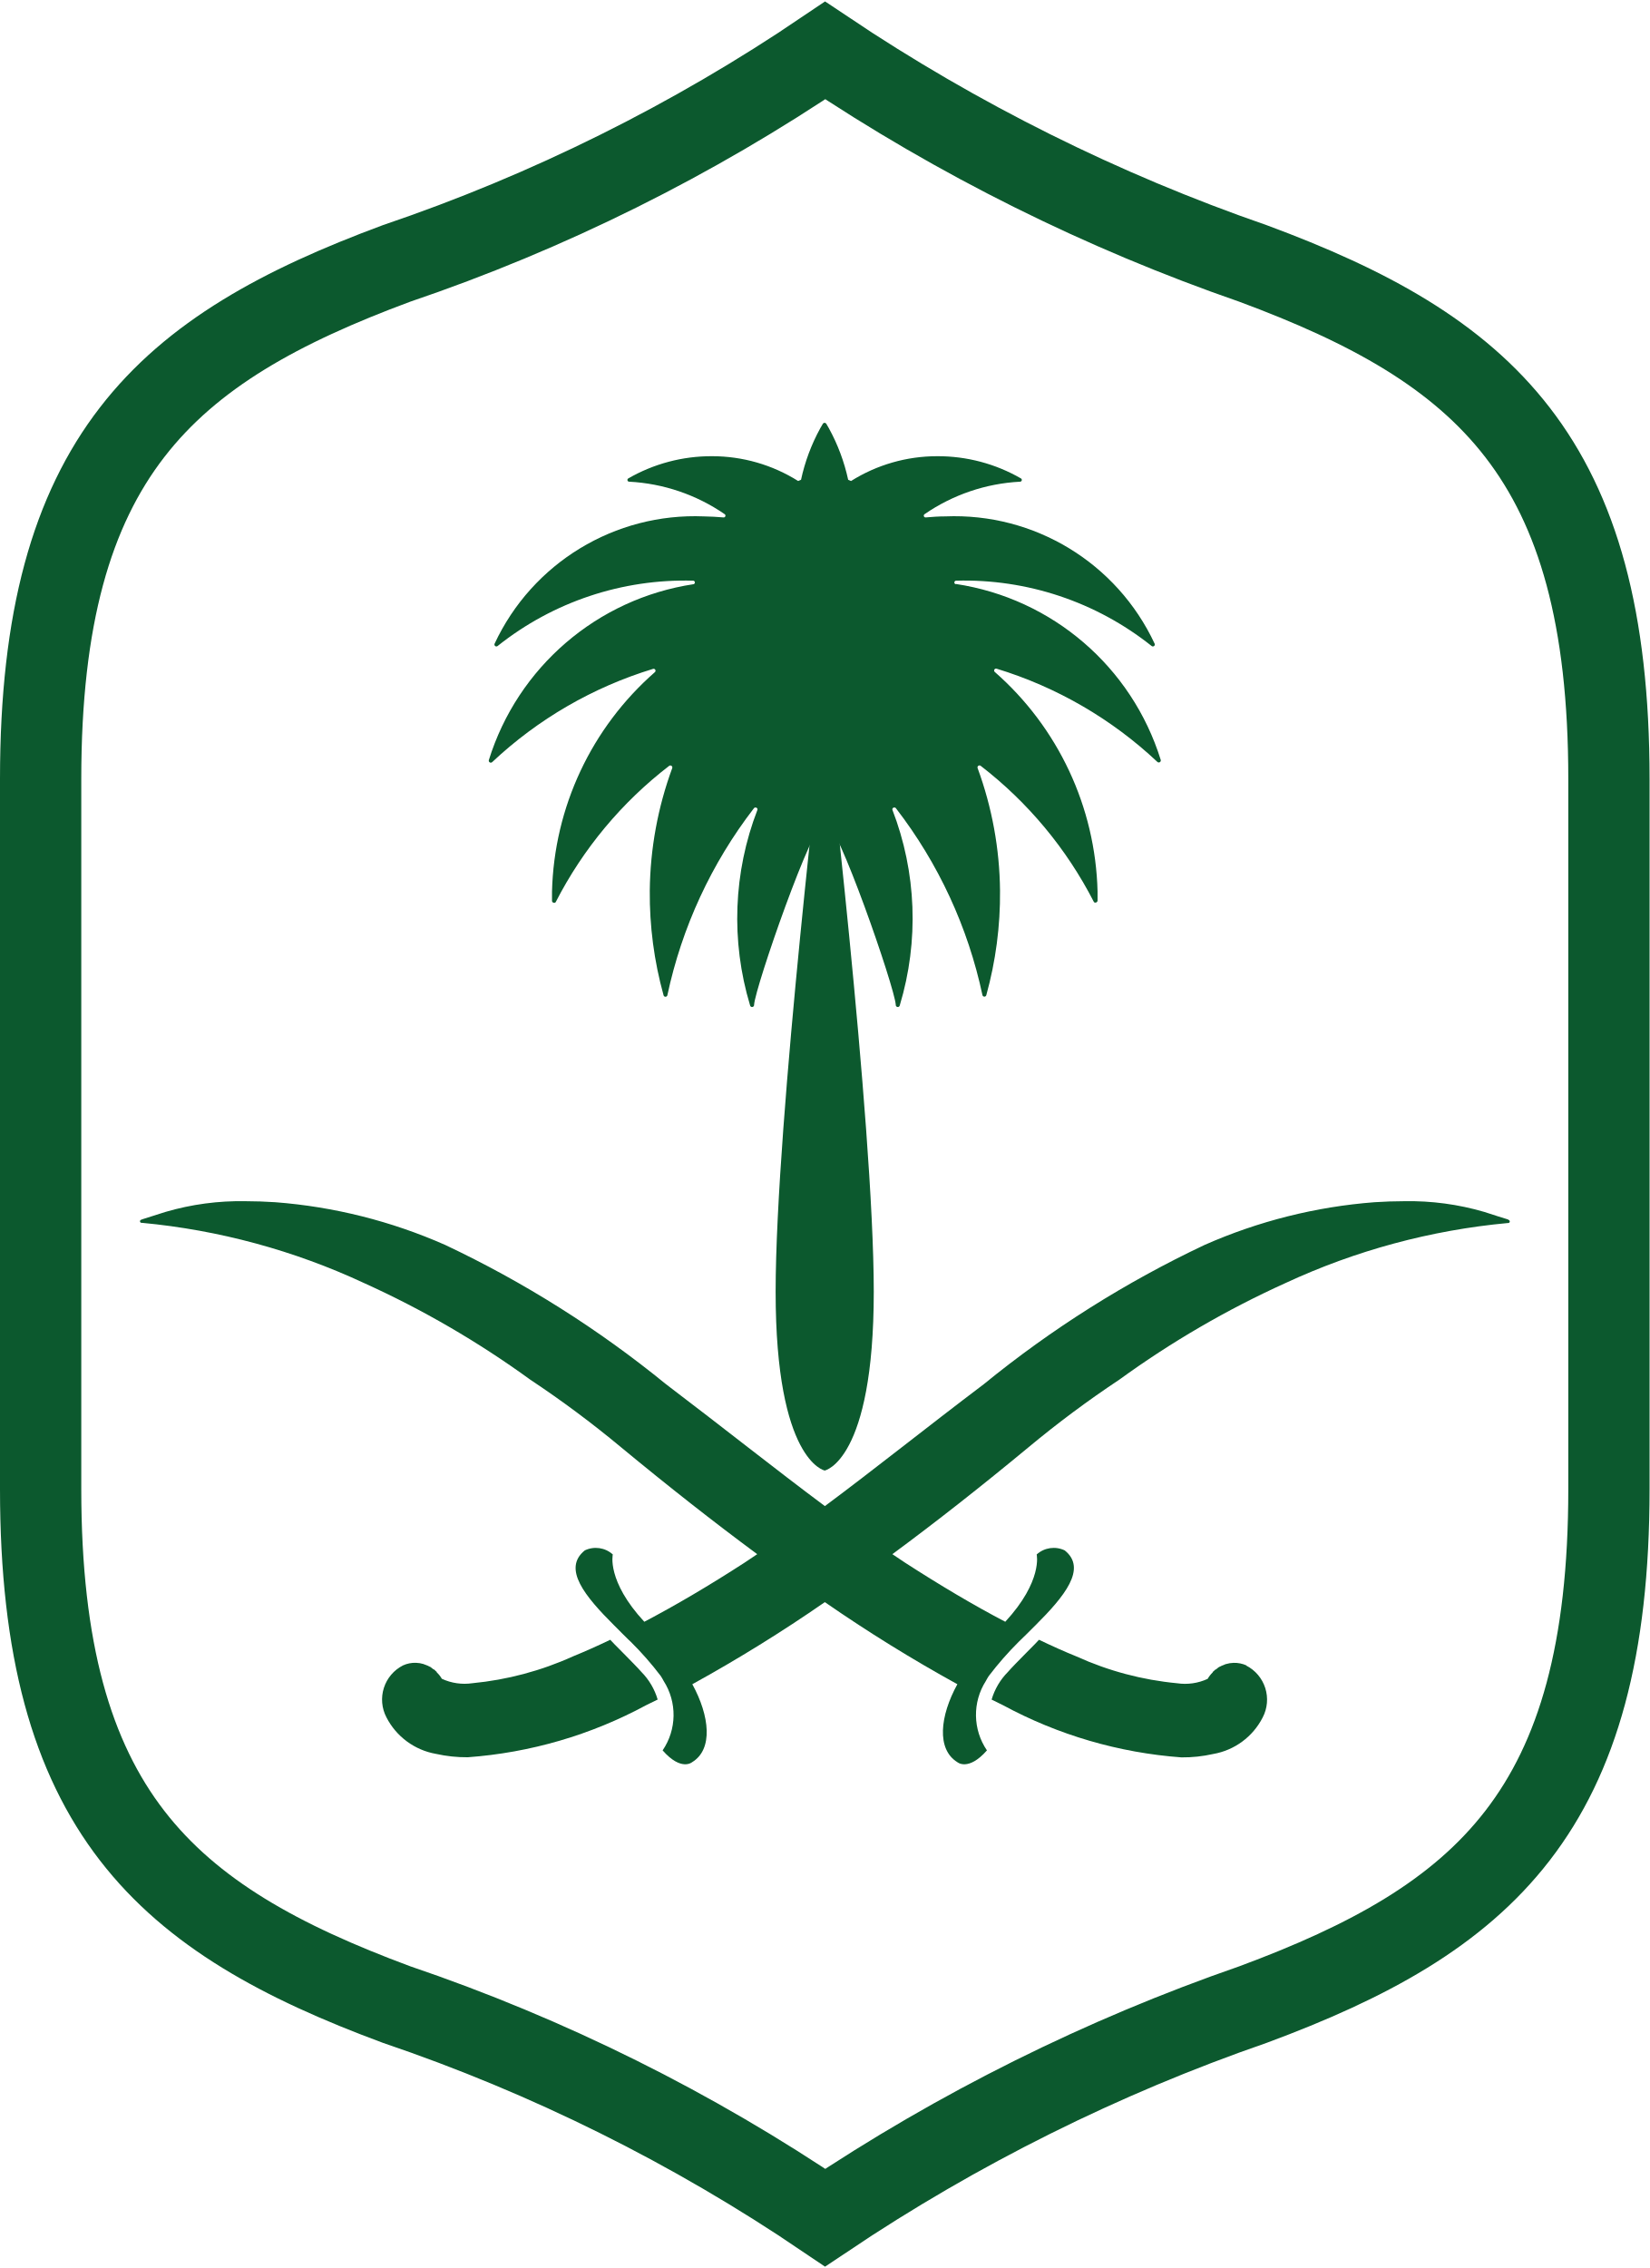
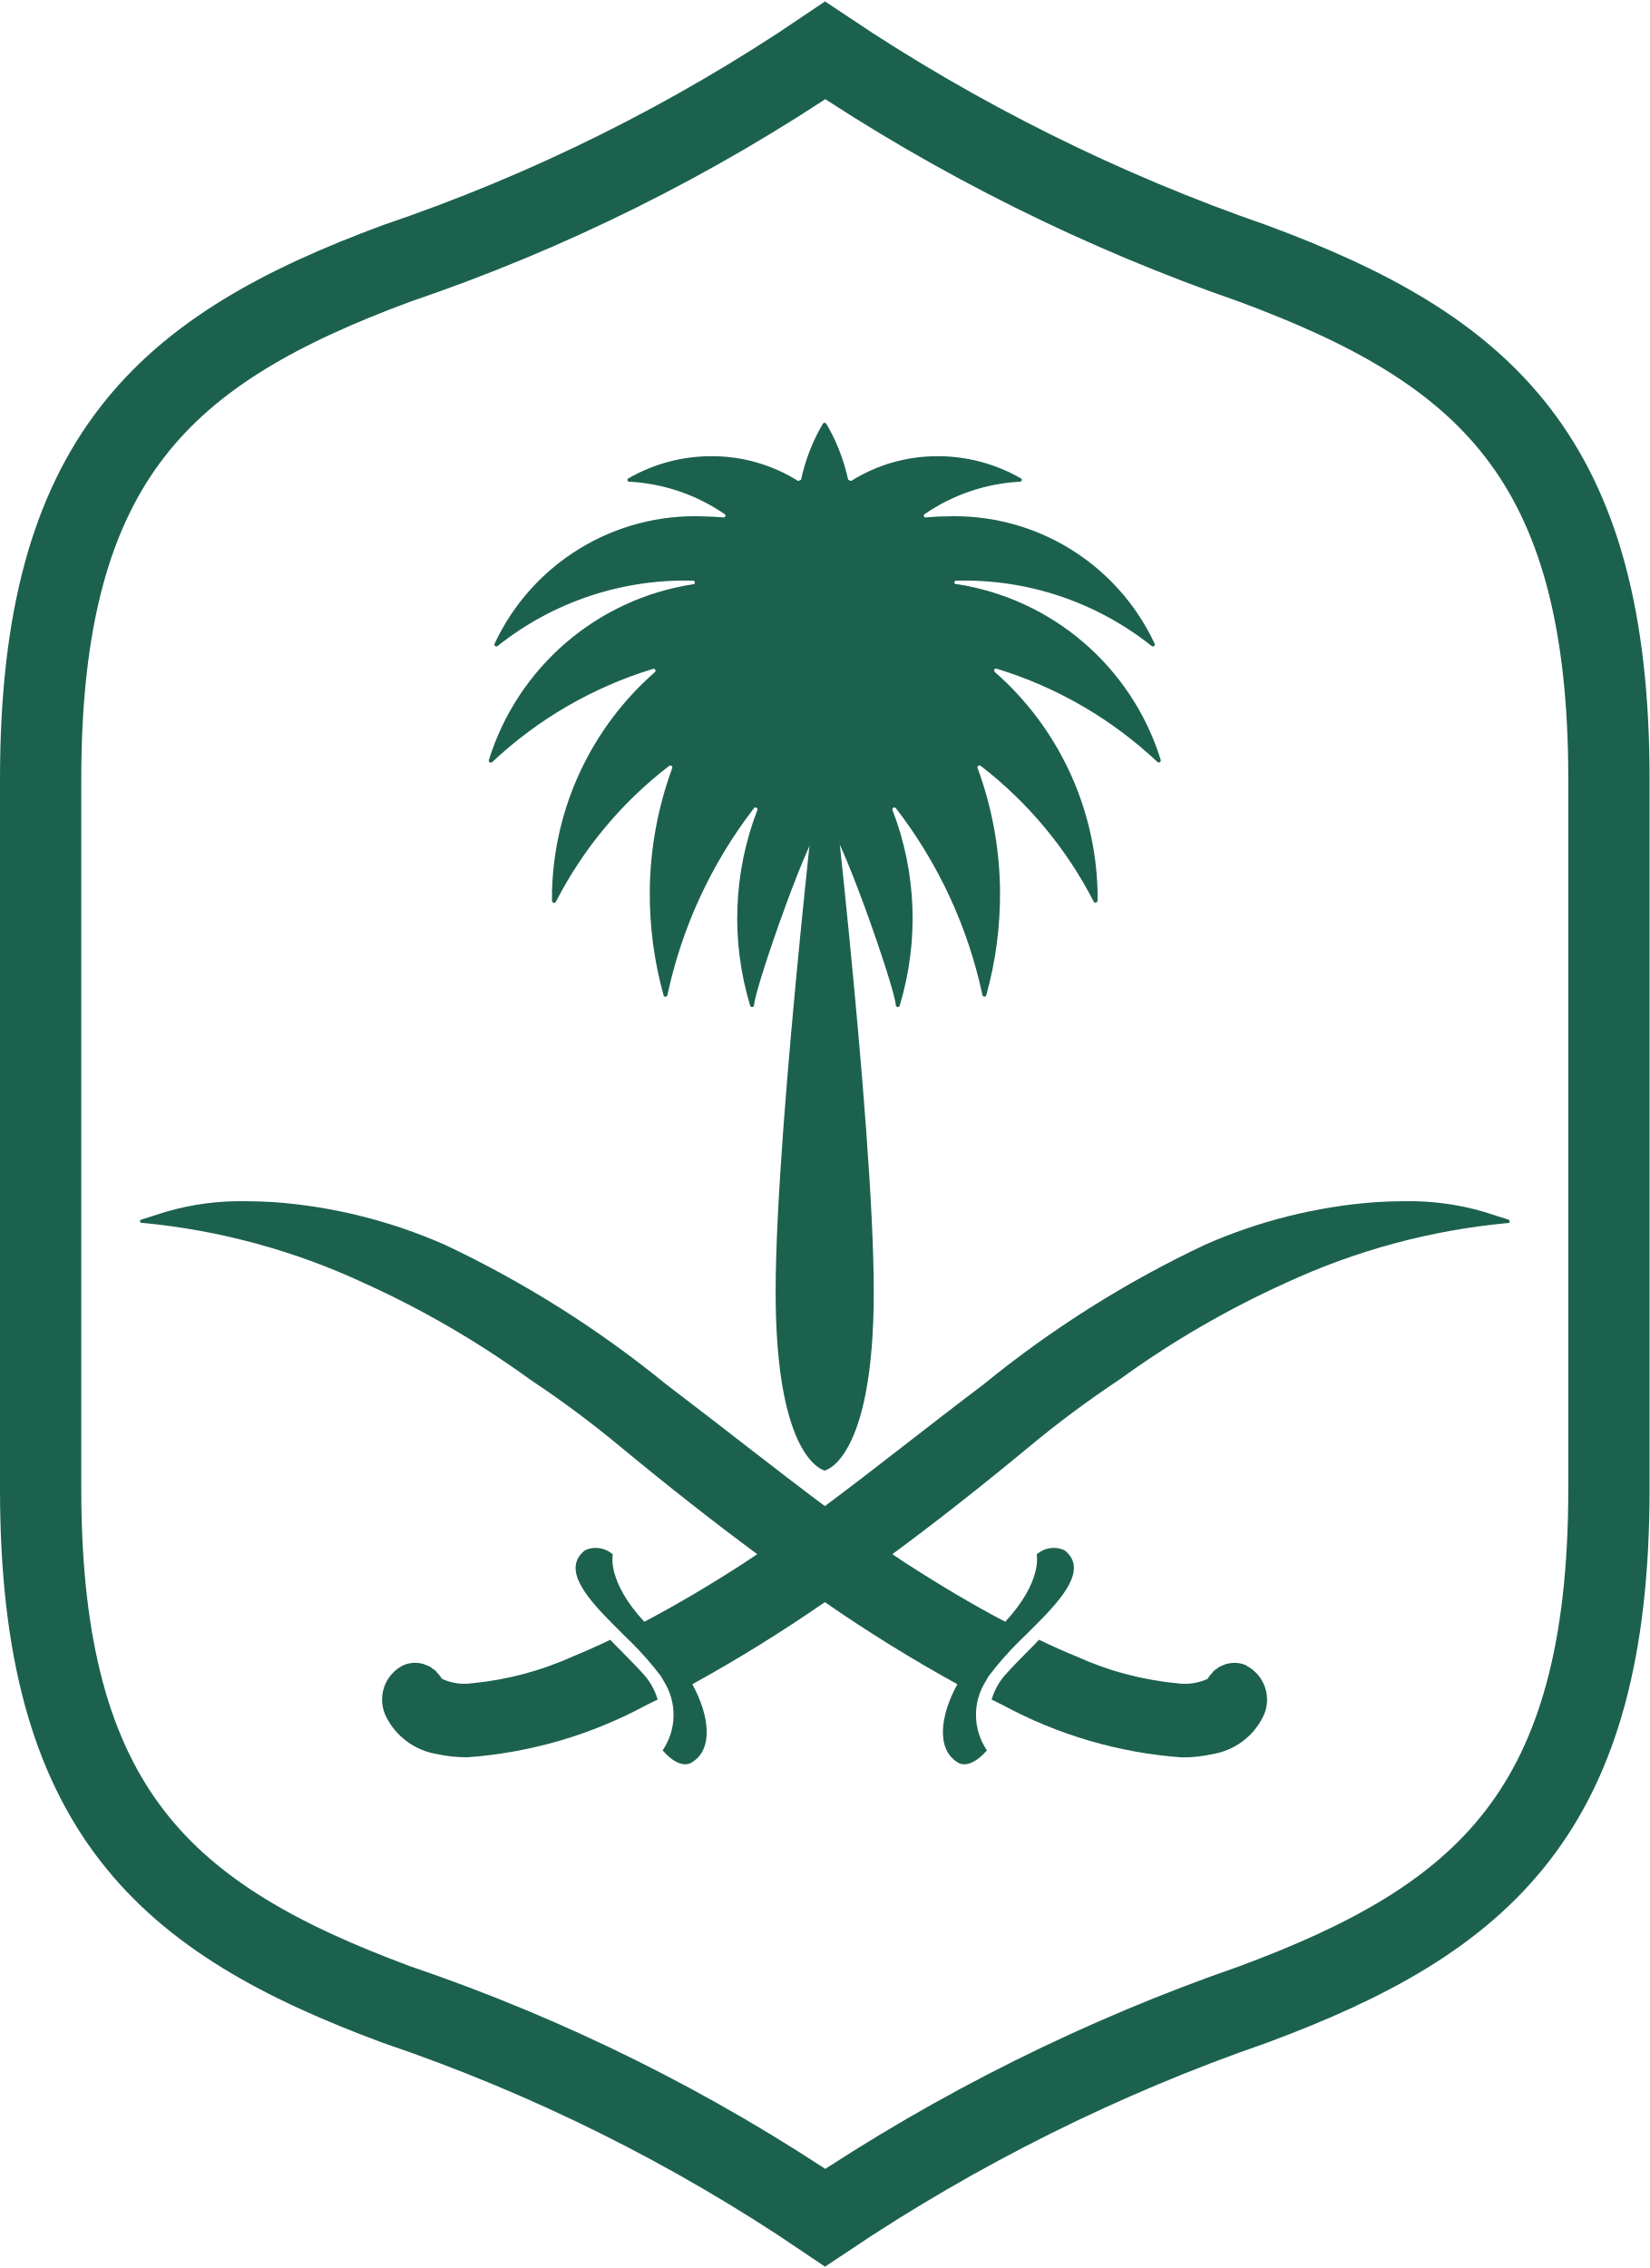
<svg xmlns="http://www.w3.org/2000/svg" width="40.595" height="55.805" viewBox="0 0 40.595 55.805">
  <g id="saudi-icon" transform="translate(-2.594 -3.734)">
    <g id="Group_56132" data-name="Group 56132" transform="translate(3.594 4.975)">
-       <path id="Path_124431" data-name="Path 124431" d="M22.9,58.3A44.047,44.047,0,0,0,12.35,53.056C6.672,50.95,3.594,48.3,3.594,40.373V22.9c0-7.932,3.078-10.578,8.757-12.684A44.056,44.056,0,0,0,22.9,4.975a45.862,45.862,0,0,0,10.53,5.242c5.679,2.106,8.757,4.752,8.757,12.684V40.373c0,7.932-3.078,10.578-8.758,12.684A45.873,45.873,0,0,0,22.9,58.3Z" transform="translate(-3.594 -4.975)" fill="none" stroke="#0c592e" stroke-miterlimit="10" stroke-width="2" />
+       <path id="Path_124431" data-name="Path 124431" d="M22.9,58.3A44.047,44.047,0,0,0,12.35,53.056C6.672,50.95,3.594,48.3,3.594,40.373V22.9c0-7.932,3.078-10.578,8.757-12.684A44.056,44.056,0,0,0,22.9,4.975a45.862,45.862,0,0,0,10.53,5.242c5.679,2.106,8.757,4.752,8.757,12.684V40.373c0,7.932-3.078,10.578-8.758,12.684A45.873,45.873,0,0,0,22.9,58.3Z" transform="translate(-3.594 -4.975)" fill="none" stroke="#1c614e" stroke-miterlimit="10" stroke-width="2" />
      <g id="Group_56133" data-name="Group 56133" transform="translate(2.447 9.165)">
-         <path id="Path_124432" data-name="Path 124432" d="M36.388,49.923a.721.721,0,0,0-.32-.064v0a.715.715,0,0,0-.189.031c-.014,0-.026.011-.04.016a.783.783,0,0,0-.118.052l-.005,0h0c-.025.015-.049.039-.074.058a.37.37,0,0,0-.037.02c-.007.006-.011.016-.018.022s-.02.013-.031.024l0,.011a.743.743,0,0,0-.125.16,1.326,1.326,0,0,1-.751.108,7.75,7.75,0,0,1-2.473-.658c-.3-.121-.606-.259-.926-.412-.005.018-.6.6-.766.793a1.608,1.608,0,0,0-.4.679l.282.139a10.9,10.9,0,0,0,4.389,1.283,3.4,3.4,0,0,0,.78-.083,1.692,1.692,0,0,0,1.22-.9.943.943,0,0,0-.407-1.277" transform="translate(-9.16 -19.35)" fill="#0c592e" />
-         <path id="Path_124433" data-name="Path 124433" d="M18.737,49.289q-.479.23-.925.412a7.8,7.8,0,0,1-2.473.659,1.327,1.327,0,0,1-.751-.109.677.677,0,0,0-.126-.159l0-.011c-.01-.011-.02-.014-.031-.025s-.011-.015-.017-.021-.016-.01-.037-.02a.863.863,0,0,0-.075-.058h0l-.005,0a.739.739,0,0,0-.117-.052c-.014,0-.026-.011-.04-.016a.715.715,0,0,0-.189-.031l0,0a.708.708,0,0,0-.319.064.943.943,0,0,0-.408,1.277,1.7,1.7,0,0,0,1.22.9,3.453,3.453,0,0,0,.781.083A10.889,10.889,0,0,0,19.617,50.9c.07-.033.282-.138.282-.138a1.615,1.615,0,0,0-.4-.679c-.164-.189-.762-.775-.767-.792" transform="translate(-7.162 -19.35)" fill="#0c592e" />
-         <path id="Path_124434" data-name="Path 124434" d="M40.043,37.519l-.036-.014c-.064-.019-.325-.1-.56-.178a6.571,6.571,0,0,0-1.971-.264c-.24,0-.485.009-.733.025a12.752,12.752,0,0,0-4.178,1.05,26.477,26.477,0,0,0-5.435,3.427c-1.415,1.069-2.7,2.1-3.911,3-1.209-.9-2.5-1.93-3.911-3a26.477,26.477,0,0,0-5.435-3.427,12.752,12.752,0,0,0-4.178-1.05c-.248-.016-.493-.025-.733-.025a6.571,6.571,0,0,0-1.971.264c-.236.074-.5.16-.56.178l-.036.014a.039.039,0,0,0,.018.076,16.617,16.617,0,0,1,5.47,1.484,23.294,23.294,0,0,1,4.084,2.374A25.81,25.81,0,0,1,18.2,43.115q1.755,1.451,3.354,2.633c-.105.07-.211.144-.315.211q-1.31.847-2.464,1.452C17.843,46.405,18,45.755,18,45.755a.624.624,0,0,0-.689-.1c-.559.45.007,1.132.723,1.846.058.058.406.408.41.405a7.923,7.923,0,0,1,.735.838,1.376,1.376,0,0,1,.072.123,1.551,1.551,0,0,1-.025,1.709c.459.523.726.29.726.29.52-.315.434-1.135.005-1.918a37.616,37.616,0,0,0,3.261-2.02,37.488,37.488,0,0,0,3.261,2.02c-.431.784-.515,1.6,0,1.918,0,0,.268.233.728-.29a1.55,1.55,0,0,1-.026-1.709,1.375,1.375,0,0,1,.072-.123,8.137,8.137,0,0,1,.734-.838c.005,0,.353-.347.411-.405.716-.714,1.281-1.4.723-1.846a.625.625,0,0,0-.69.1s.156.65-.773,1.656c-.766-.4-1.589-.888-2.463-1.452-.1-.067-.21-.141-.315-.211q1.6-1.181,3.353-2.633a25.819,25.819,0,0,1,2.233-1.662,23.321,23.321,0,0,1,4.083-2.374A16.63,16.63,0,0,1,40.025,37.6a.039.039,0,0,0,.018-.076" transform="translate(-6.367 -17.913)" fill="#0c592e" />
-         <path id="Path_124435" data-name="Path 124435" d="M27.581,19.329a.044.044,0,0,1,.01-.086h0a7.393,7.393,0,0,1,4.812,1.606.048.048,0,0,0,.076-.055,5.436,5.436,0,0,0-5.152-3.133c-.161,0-.319.011-.477.025a.044.044,0,0,1-.034-.079,4.568,4.568,0,0,1,2.353-.8.043.043,0,0,0,.022-.079,4.092,4.092,0,0,0-2.065-.548,3.983,3.983,0,0,0-2.118.61l-.071-.03a4.705,4.705,0,0,0-.474-1.267c-.014-.026-.041-.072-.065-.112a.049.049,0,0,0-.083,0c-.024.04-.051.086-.065.112a4.674,4.674,0,0,0-.473,1.267l-.071.03a3.978,3.978,0,0,0-2.118-.61,4.088,4.088,0,0,0-2.064.548.043.043,0,0,0,.022.079,4.565,4.565,0,0,1,2.353.8.044.044,0,0,1-.034.079c-.157-.014-.316-.022-.477-.025a5.436,5.436,0,0,0-5.152,3.133.048.048,0,0,0,.076.055,7.393,7.393,0,0,1,4.812-1.606h0a.044.044,0,0,1,.01.086,6.255,6.255,0,0,0-5.04,4.33.05.05,0,0,0,.083.048,10.054,10.054,0,0,1,3.959-2.294.047.047,0,0,1,.046.079,7.421,7.421,0,0,0-2.533,5.4c0,.077,0,.154,0,.23,0,.046.073.067.093.026A9.951,9.951,0,0,1,20.531,23.8a.049.049,0,0,1,.076.056,9,9,0,0,0-.552,3.013,9.3,9.3,0,0,0,.339,2.574.048.048,0,0,0,.094,0,11.446,11.446,0,0,1,2.129-4.6c.03-.041.1-.011.088.036a7.413,7.413,0,0,0-.183,4.81.05.05,0,0,0,.1-.012c.029-.436,1.446-4.523,1.743-4.523s1.714,4.087,1.743,4.523a.05.05,0,0,0,.1.012,7.413,7.413,0,0,0-.183-4.81c-.012-.047.058-.078.088-.036a11.422,11.422,0,0,1,2.129,4.6.049.049,0,0,0,.094,0,9.3,9.3,0,0,0,.338-2.574,9,9,0,0,0-.551-3.013.049.049,0,0,1,.077-.056,9.969,9.969,0,0,1,2.781,3.343c.019.041.092.019.093-.026,0-.077,0-.154,0-.23a7.426,7.426,0,0,0-2.531-5.4.047.047,0,0,1,.046-.079,10.059,10.059,0,0,1,3.957,2.294.05.05,0,0,0,.083-.048,6.255,6.255,0,0,0-5.04-4.33" transform="translate(-7.512 -15.361)" fill="#0c592e" />
-         <path id="Path_124436" data-name="Path 124436" d="M25.3,23.324h0s-1.208,10.18-1.208,14.35,1.208,4.4,1.208,4.4,1.207-.235,1.207-4.4S25.3,23.324,25.3,23.324" transform="translate(-8.452 -16.297)" fill="#0c592e" />
+         <path id="Path_124432" data-name="Path 124432" d="M36.388,49.923a.721.721,0,0,0-.32-.064v0a.715.715,0,0,0-.189.031c-.014,0-.026.011-.04.016a.783.783,0,0,0-.118.052l-.005,0h0c-.025.015-.049.039-.074.058a.37.37,0,0,0-.037.02c-.007.006-.011.016-.018.022s-.02.013-.031.024l0,.011a.743.743,0,0,0-.125.16,1.326,1.326,0,0,1-.751.108,7.75,7.75,0,0,1-2.473-.658c-.3-.121-.606-.259-.926-.412-.005.018-.6.6-.766.793a1.608,1.608,0,0,0-.4.679l.282.139a10.9,10.9,0,0,0,4.389,1.283,3.4,3.4,0,0,0,.78-.083,1.692,1.692,0,0,0,1.22-.9.943.943,0,0,0-.407-1.277" transform="translate(-9.16 -19.35)" fill="#1c614e" />
+         <path id="Path_124433" data-name="Path 124433" d="M18.737,49.289q-.479.23-.925.412a7.8,7.8,0,0,1-2.473.659,1.327,1.327,0,0,1-.751-.109.677.677,0,0,0-.126-.159l0-.011c-.01-.011-.02-.014-.031-.025s-.011-.015-.017-.021-.016-.01-.037-.02a.863.863,0,0,0-.075-.058h0l-.005,0a.739.739,0,0,0-.117-.052c-.014,0-.026-.011-.04-.016a.715.715,0,0,0-.189-.031l0,0a.708.708,0,0,0-.319.064.943.943,0,0,0-.408,1.277,1.7,1.7,0,0,0,1.22.9,3.453,3.453,0,0,0,.781.083A10.889,10.889,0,0,0,19.617,50.9c.07-.033.282-.138.282-.138a1.615,1.615,0,0,0-.4-.679c-.164-.189-.762-.775-.767-.792" transform="translate(-7.162 -19.35)" fill="#1c614e" />
+         <path id="Path_124434" data-name="Path 124434" d="M40.043,37.519l-.036-.014c-.064-.019-.325-.1-.56-.178a6.571,6.571,0,0,0-1.971-.264c-.24,0-.485.009-.733.025a12.752,12.752,0,0,0-4.178,1.05,26.477,26.477,0,0,0-5.435,3.427c-1.415,1.069-2.7,2.1-3.911,3-1.209-.9-2.5-1.93-3.911-3a26.477,26.477,0,0,0-5.435-3.427,12.752,12.752,0,0,0-4.178-1.05c-.248-.016-.493-.025-.733-.025a6.571,6.571,0,0,0-1.971.264c-.236.074-.5.16-.56.178l-.036.014a.039.039,0,0,0,.018.076,16.617,16.617,0,0,1,5.47,1.484,23.294,23.294,0,0,1,4.084,2.374A25.81,25.81,0,0,1,18.2,43.115q1.755,1.451,3.354,2.633c-.105.07-.211.144-.315.211q-1.31.847-2.464,1.452C17.843,46.405,18,45.755,18,45.755a.624.624,0,0,0-.689-.1c-.559.45.007,1.132.723,1.846.058.058.406.408.41.405a7.923,7.923,0,0,1,.735.838,1.376,1.376,0,0,1,.072.123,1.551,1.551,0,0,1-.025,1.709c.459.523.726.29.726.29.52-.315.434-1.135.005-1.918a37.616,37.616,0,0,0,3.261-2.02,37.488,37.488,0,0,0,3.261,2.02c-.431.784-.515,1.6,0,1.918,0,0,.268.233.728-.29a1.55,1.55,0,0,1-.026-1.709,1.375,1.375,0,0,1,.072-.123,8.137,8.137,0,0,1,.734-.838c.005,0,.353-.347.411-.405.716-.714,1.281-1.4.723-1.846a.625.625,0,0,0-.69.1s.156.65-.773,1.656c-.766-.4-1.589-.888-2.463-1.452-.1-.067-.21-.141-.315-.211q1.6-1.181,3.353-2.633a25.819,25.819,0,0,1,2.233-1.662,23.321,23.321,0,0,1,4.083-2.374A16.63,16.63,0,0,1,40.025,37.6a.039.039,0,0,0,.018-.076" transform="translate(-6.367 -17.913)" fill="#1c614e" />
+         <path id="Path_124435" data-name="Path 124435" d="M27.581,19.329a.044.044,0,0,1,.01-.086h0a7.393,7.393,0,0,1,4.812,1.606.048.048,0,0,0,.076-.055,5.436,5.436,0,0,0-5.152-3.133c-.161,0-.319.011-.477.025a.044.044,0,0,1-.034-.079,4.568,4.568,0,0,1,2.353-.8.043.043,0,0,0,.022-.079,4.092,4.092,0,0,0-2.065-.548,3.983,3.983,0,0,0-2.118.61l-.071-.03a4.705,4.705,0,0,0-.474-1.267c-.014-.026-.041-.072-.065-.112a.049.049,0,0,0-.083,0c-.024.04-.051.086-.065.112a4.674,4.674,0,0,0-.473,1.267l-.071.03a3.978,3.978,0,0,0-2.118-.61,4.088,4.088,0,0,0-2.064.548.043.043,0,0,0,.022.079,4.565,4.565,0,0,1,2.353.8.044.044,0,0,1-.034.079c-.157-.014-.316-.022-.477-.025a5.436,5.436,0,0,0-5.152,3.133.048.048,0,0,0,.076.055,7.393,7.393,0,0,1,4.812-1.606h0a.044.044,0,0,1,.01.086,6.255,6.255,0,0,0-5.04,4.33.05.05,0,0,0,.083.048,10.054,10.054,0,0,1,3.959-2.294.047.047,0,0,1,.046.079,7.421,7.421,0,0,0-2.533,5.4c0,.077,0,.154,0,.23,0,.046.073.067.093.026A9.951,9.951,0,0,1,20.531,23.8a.049.049,0,0,1,.076.056,9,9,0,0,0-.552,3.013,9.3,9.3,0,0,0,.339,2.574.048.048,0,0,0,.094,0,11.446,11.446,0,0,1,2.129-4.6c.03-.041.1-.011.088.036a7.413,7.413,0,0,0-.183,4.81.05.05,0,0,0,.1-.012c.029-.436,1.446-4.523,1.743-4.523s1.714,4.087,1.743,4.523a.05.05,0,0,0,.1.012,7.413,7.413,0,0,0-.183-4.81c-.012-.047.058-.078.088-.036a11.422,11.422,0,0,1,2.129,4.6.049.049,0,0,0,.094,0,9.3,9.3,0,0,0,.338-2.574,9,9,0,0,0-.551-3.013.049.049,0,0,1,.077-.056,9.969,9.969,0,0,1,2.781,3.343c.019.041.092.019.093-.026,0-.077,0-.154,0-.23a7.426,7.426,0,0,0-2.531-5.4.047.047,0,0,1,.046-.079,10.059,10.059,0,0,1,3.957,2.294.05.05,0,0,0,.083-.048,6.255,6.255,0,0,0-5.04-4.33" transform="translate(-7.512 -15.361)" fill="#1c614e" />
+         <path id="Path_124436" data-name="Path 124436" d="M25.3,23.324h0s-1.208,10.18-1.208,14.35,1.208,4.4,1.208,4.4,1.207-.235,1.207-4.4S25.3,23.324,25.3,23.324" transform="translate(-8.452 -16.297)" fill="#1c614e" />
      </g>
    </g>
  </g>
</svg>
